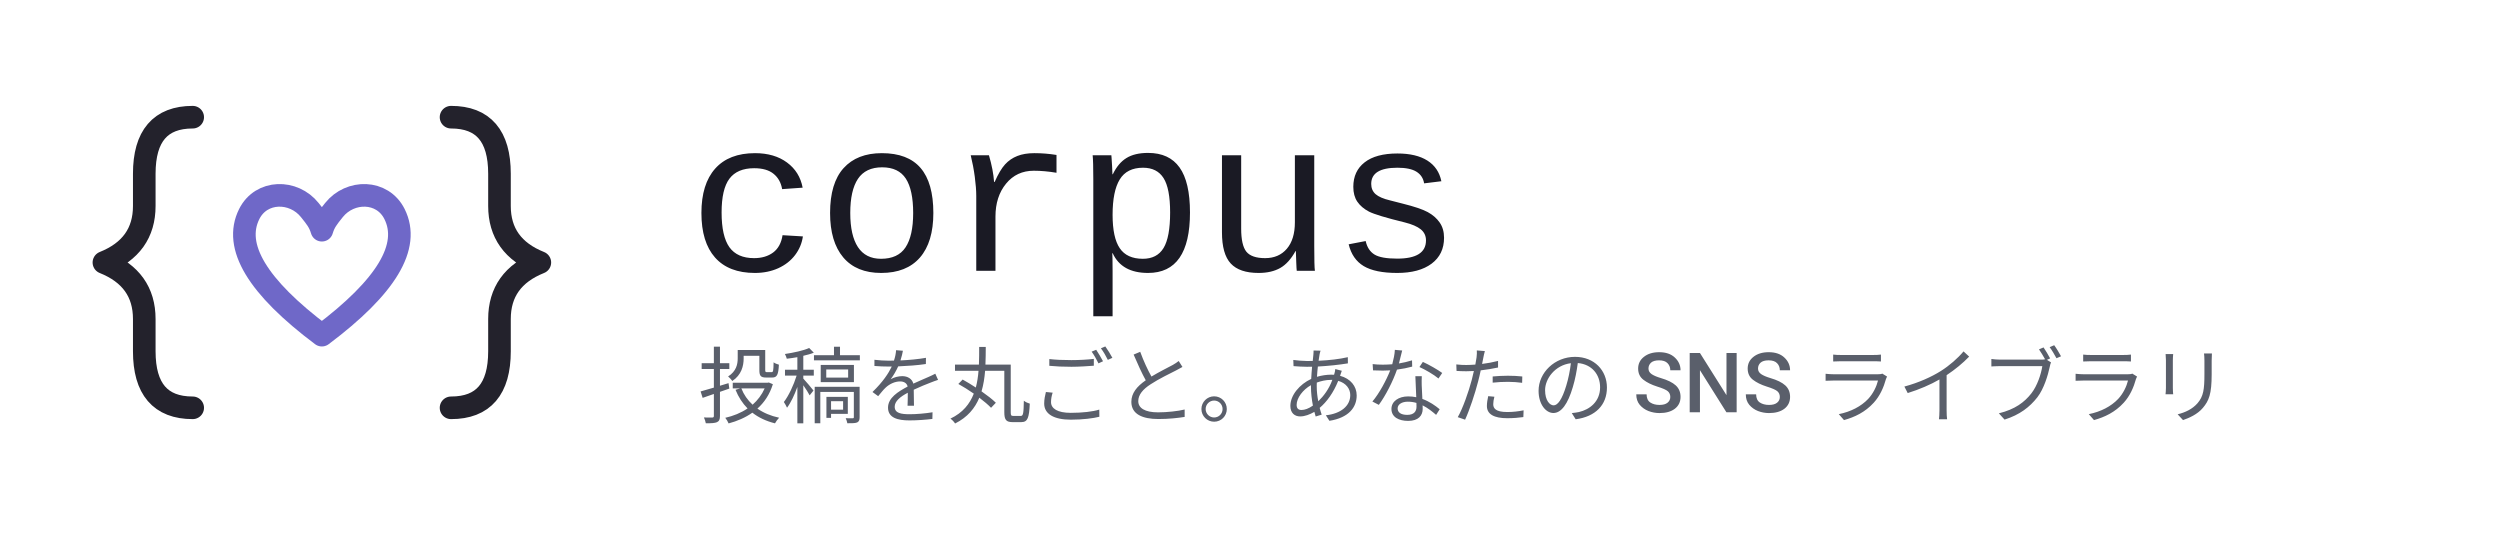
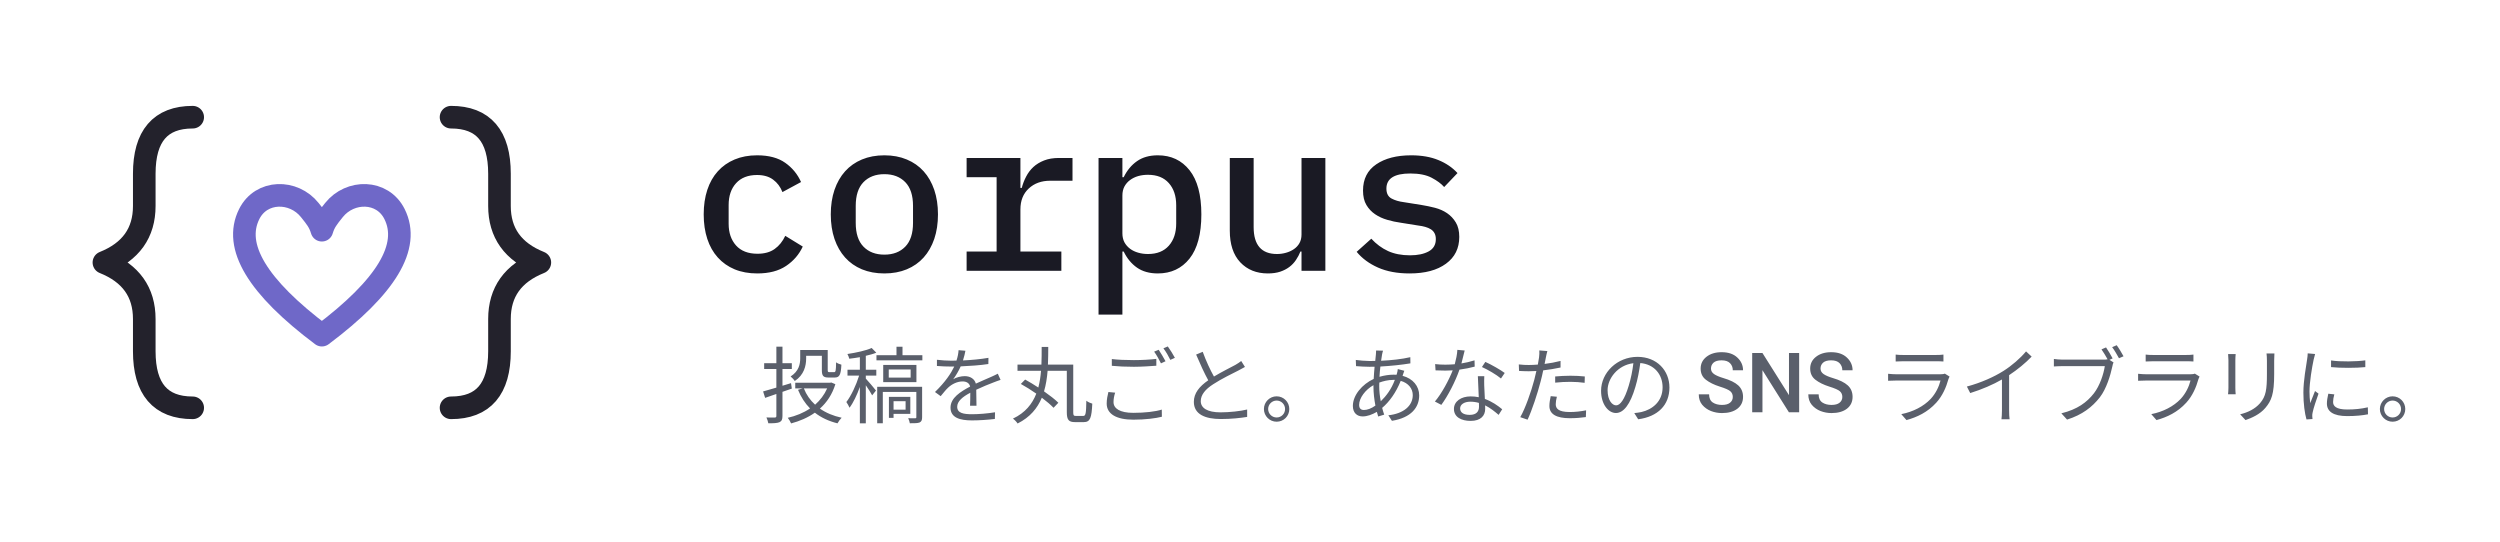
<svg xmlns="http://www.w3.org/2000/svg" viewBox="0 0 480 104" role="img" aria-label="corpus — 投稿を丸ごと。あなたの SNS ライブラリ">
  <g transform="translate(6,7) scale(1.55)">
    <path d="M20 10 q-6 0 -6 7 v4 q0 5 -5 7 q5 2 5 7 v4 q0 7 6 7" fill="none" stroke="#23222c" stroke-width="2.8" stroke-linecap="round" stroke-linejoin="round" />
    <path d="M52 10 q6 0 6 7 v4 q0 5 5 7 q-5 2 -5 7 v4 q0 7 -6 7" fill="none" stroke="#23222c" stroke-width="2.8" stroke-linecap="round" stroke-linejoin="round" />
    <path d="M36 37 C28 31 25 26 27 22 C28.5 19 32.5 19 34.5 21.5 C35.3 22.5 35.7 23 36 24 C36.3 23 36.7 22.5 37.5 21.5 C39.5 19 43.5 19 45 22 C47 26 44 31 36 37 Z" fill="none" stroke="#6f68c8" stroke-width="2.8" stroke-linejoin="round" stroke-linecap="round" />
  </g>
-   <text x="132" y="52" font-family="'IBM Plex Mono','Courier New',monospace" font-size="42" font-weight="500" letter-spacing="-0.5" fill="#1a1a24">corpus</text>
-   <text x="134" y="80" font-family="-apple-system,'Segoe UI',Roboto,sans-serif" font-size="16" font-weight="500" fill="#5a5f6b">投稿を丸ごと。あなたの SNS ライブラリ</text>
+   <path d="M145.40 52.50Q142.96 52.50 141.05 51.71Q139.14 50.91 137.82 49.44Q136.49 47.97 135.80 45.87Q135.11 43.77 135.11 41.16Q135.11 38.56 135.80 36.46Q136.49 34.36 137.82 32.89Q139.14 31.42 141.05 30.62Q142.96 29.82 145.36 29.82Q148.72 29.82 150.75 31.25Q152.79 32.68 153.80 34.95L150.23 36.88Q149.64 35.37 148.44 34.49Q147.25 33.60 145.36 33.60Q142.75 33.60 141.32 35.18Q139.90 36.75 139.90 39.36L139.90 42.97Q139.90 45.53 141.32 47.13Q142.75 48.72 145.44 48.72Q147.46 48.72 148.74 47.80Q150.02 46.88 150.77 45.28L154.13 47.34Q153.08 49.61 150.94 51.05Q148.80 52.50 145.40 52.50M169.80 52.50Q167.41 52.50 165.49 51.71Q163.58 50.91 162.26 49.44Q160.94 47.97 160.22 45.87Q159.51 43.77 159.51 41.16Q159.51 38.56 160.22 36.46Q160.94 34.36 162.26 32.89Q163.58 31.42 165.49 30.62Q167.41 29.82 169.80 29.82Q172.19 29.82 174.10 30.62Q176.02 31.42 177.34 32.89Q178.66 34.36 179.38 36.46Q180.09 38.56 180.09 41.16Q180.09 43.77 179.38 45.87Q178.66 47.97 177.34 49.44Q176.02 50.91 174.10 51.71Q172.19 52.50 169.80 52.50M169.80 48.89Q172.32 48.89 173.81 47.36Q175.30 45.83 175.30 42.80L175.30 39.53Q175.30 36.50 173.81 34.97Q172.32 33.44 169.80 33.44Q167.28 33.44 165.79 34.97Q164.30 36.50 164.30 39.53L164.30 42.80Q164.30 45.83 165.79 47.36Q167.28 48.89 169.80 48.89M185.59 52L185.59 48.30L191.35 48.30L191.35 34.02L185.59 34.02L185.59 30.33L195.92 30.33L195.92 36.08L196.18 36.08Q196.47 34.95 197.02 33.90Q197.56 32.85 198.40 32.07Q199.24 31.29 200.46 30.81Q201.68 30.33 203.32 30.33L205.92 30.33L205.92 34.70L201.64 34.70Q199.12 34.70 197.52 36.19Q195.92 37.68 195.92 40.20L195.92 48.30L203.78 48.30L203.78 52L185.59 52M210.92 60.40L210.92 30.33L215.50 30.33L215.50 34.02L215.75 34.02Q216.71 32.05 218.31 30.94Q219.91 29.82 222.30 29.82Q226.12 29.82 228.39 32.68Q230.66 35.54 230.66 41.16Q230.66 46.79 228.39 49.65Q226.12 52.50 222.30 52.50Q219.91 52.50 218.31 51.39Q216.71 50.28 215.75 48.30L215.50 48.30L215.50 60.40L210.92 60.40M220.41 48.77Q223.01 48.77 224.42 47.17Q225.83 45.57 225.83 42.93L225.83 39.40Q225.83 36.75 224.42 35.16Q223.01 33.56 220.41 33.56Q219.40 33.56 218.52 33.81Q217.64 34.07 216.97 34.57Q216.29 35.07 215.89 35.81Q215.50 36.54 215.50 37.55L215.50 44.78Q215.50 45.78 215.89 46.52Q216.29 47.25 216.97 47.76Q217.64 48.26 218.52 48.51Q219.40 48.77 220.41 48.77M249.89 52L249.89 48.30L249.68 48.30Q249.35 49.14 248.82 49.92Q248.30 50.70 247.54 51.27Q246.79 51.83 245.78 52.17Q244.77 52.50 243.43 52.50Q240.15 52.50 238.13 50.36Q236.12 48.22 236.12 44.27L236.12 30.33L240.70 30.33L240.70 43.60Q240.70 48.77 245.19 48.77Q246.07 48.77 246.91 48.53Q247.75 48.30 248.42 47.84Q249.10 47.38 249.49 46.69Q249.89 45.99 249.89 45.03L249.89 30.33L254.47 30.33L254.47 52L249.89 52M270.64 52.50Q267.11 52.50 264.57 51.37Q262.03 50.24 260.48 48.35L263.29 45.83Q264.72 47.38 266.50 48.20Q268.29 49.02 270.73 49.02Q272.95 49.02 274.32 48.26Q275.68 47.51 275.68 45.91Q275.68 45.24 275.43 44.78Q275.18 44.31 274.72 44.02Q274.25 43.73 273.64 43.56Q273.04 43.39 272.36 43.31L268.92 42.76Q267.66 42.59 266.36 42.21Q265.06 41.84 264.03 41.14Q263 40.45 262.35 39.36Q261.70 38.27 261.70 36.59Q261.70 33.27 264.24 31.55Q266.78 29.82 270.94 29.82Q273.96 29.82 276.16 30.73Q278.37 31.63 279.84 33.23L277.28 35.91Q276.44 34.95 274.88 34.13Q273.33 33.31 270.77 33.31Q266.19 33.31 266.19 36.21Q266.19 37.59 267.18 38.12Q268.16 38.64 269.51 38.81L272.95 39.36Q274.25 39.57 275.53 39.90Q276.82 40.24 277.84 40.93Q278.87 41.63 279.52 42.72Q280.18 43.81 280.18 45.49Q280.18 48.77 277.63 50.63Q275.09 52.50 270.64 52.50" fill="#1a1a24" />
+   <text x="146" y="80" font-family="-apple-system,'Segoe UI',Roboto,sans-serif" font-size="16" font-weight="500" fill="#5a5f6b">投稿を丸ごと。あなたの SNS ライブラリに。</text>
</svg>
